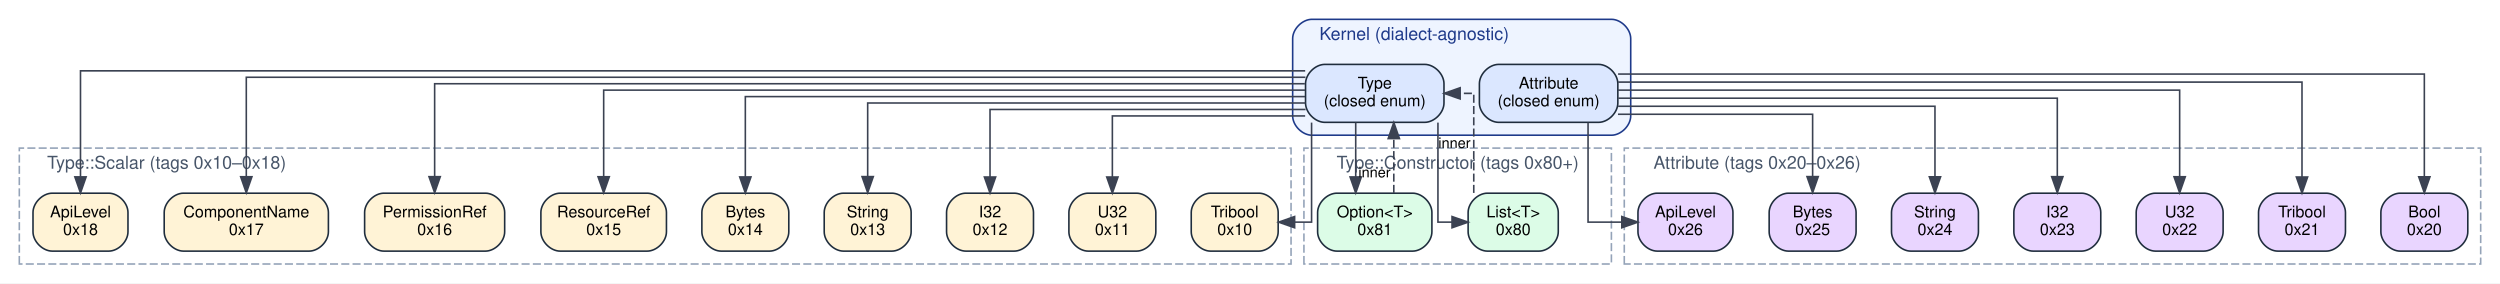
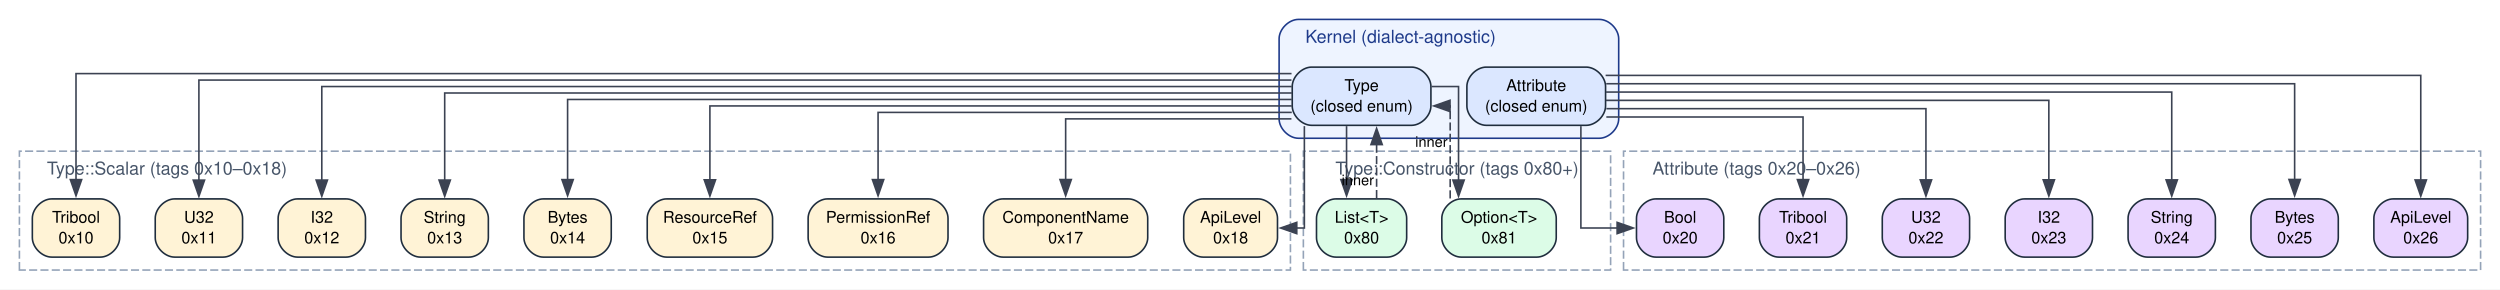
- <svg xmlns="http://www.w3.org/2000/svg" width="1553pt" height="176pt" viewBox="0.00 0.00 1553.00 176.00">
-   <g id="graph0" class="graph" transform="scale(1 1) rotate(0) translate(4 172)">
-     <polygon fill="white" stroke="transparent" points="-4,4 -4,-172 1549,-172 1549,4 -4,4" />
+ <svg xmlns="http://www.w3.org/2000/svg" width="1546pt" height="179pt" viewBox="0.00 0.00 1546.00 179.00">
+   <g id="graph0" class="graph" transform="scale(1 1) rotate(0) translate(4 175)">
+     <polygon fill="white" stroke="none" points="-4,4 -4,-175 1542,-175 1542,4 -4,4" />
    <g id="clust1" class="cluster">
-       <path fill="#eef4ff" stroke="#1e3a8a" d="M811,-88C811,-88 997,-88 997,-88 1003,-88 1009,-94 1009,-100 1009,-100 1009,-148 1009,-148 1009,-154 1003,-160 997,-160 997,-160 811,-160 811,-160 805,-160 799,-154 799,-148 799,-148 799,-100 799,-100 799,-94 805,-88 811,-88" />
-       <text text-anchor="middle" x="874.5" y="-147.2" font-family="Helvetica,sans-Serif" font-size="11.00" fill="#1e3a8a">Kernel (dialect-agnostic)</text>
+       <path fill="#eef4ff" stroke="#1e3a8a" d="M799,-89.5C799,-89.5 985,-89.5 985,-89.5 991,-89.5 997,-95.5 997,-101.5 997,-101.5 997,-151 997,-151 997,-157 991,-163 985,-163 985,-163 799,-163 799,-163 793,-163 787,-157 787,-151 787,-151 787,-101.5 787,-101.5 787,-95.5 793,-89.5 799,-89.5" />
+       <text text-anchor="middle" x="862.12" y="-148.55" font-family="Helvetica,sans-Serif" font-size="11.00" fill="#1e3a8a">Kernel (dialect-agnostic)</text>
    </g>
    <g id="clust2" class="cluster">
-       <polygon fill="white" stroke="#94a3b8" stroke-dasharray="5,2" points="8,-8 8,-80 798,-80 798,-8 8,-8" />
-       <text text-anchor="middle" x="99.5" y="-67.2" font-family="Helvetica,sans-Serif" font-size="11.00" fill="#475569">Type::Scalar (tags 0x10–0x18)</text>
+       <polygon fill="white" stroke="#94a3b8" stroke-dasharray="5,2" points="8,-8 8,-81.5 794,-81.5 794,-8 8,-8" />
+       <text text-anchor="middle" x="99.25" y="-67.05" font-family="Helvetica,sans-Serif" font-size="11.00" fill="#475569">Type::Scalar (tags 0x10–0x18)</text>
    </g>
    <g id="clust3" class="cluster">
-       <polygon fill="white" stroke="#94a3b8" stroke-dasharray="5,2" points="806,-8 806,-80 997,-80 997,-8 806,-8" />
-       <text text-anchor="middle" x="901.5" y="-67.2" font-family="Helvetica,sans-Serif" font-size="11.00" fill="#475569">Type::Constructor (tags 0x80+)</text>
+       <polygon fill="white" stroke="#94a3b8" stroke-dasharray="5,2" points="802,-8 802,-81.5 992,-81.5 992,-8 802,-8" />
+       <text text-anchor="middle" x="897" y="-67.05" font-family="Helvetica,sans-Serif" font-size="11.00" fill="#475569">Type::Constructor (tags 0x80+)</text>
    </g>
    <g id="clust4" class="cluster">
-       <polygon fill="white" stroke="#94a3b8" stroke-dasharray="5,2" points="1005,-8 1005,-80 1537,-80 1537,-8 1005,-8" />
-       <text text-anchor="middle" x="1087.5" y="-67.2" font-family="Helvetica,sans-Serif" font-size="11.00" fill="#475569">Attribute (tags 0x20–0x26)</text>
+       <polygon fill="white" stroke="#94a3b8" stroke-dasharray="5,2" points="1000,-8 1000,-81.5 1530,-81.5 1530,-8 1000,-8" />
+       <text text-anchor="middle" x="1082.25" y="-67.05" font-family="Helvetica,sans-Serif" font-size="11.00" fill="#475569">Attribute (tags 0x20–0x26)</text>
    </g>
    <g id="node1" class="node">
-       <path fill="#dbe7ff" stroke="#1f2d3d" d="M881,-132C881,-132 819,-132 819,-132 813,-132 807,-126 807,-120 807,-120 807,-108 807,-108 807,-102 813,-96 819,-96 819,-96 881,-96 881,-96 887,-96 893,-102 893,-108 893,-108 893,-120 893,-120 893,-126 887,-132 881,-132" />
-       <text text-anchor="middle" x="850" y="-117" font-family="Helvetica,sans-Serif" font-size="10.00">Type</text>
-       <text text-anchor="middle" x="850" y="-106" font-family="Helvetica,sans-Serif" font-size="10.00">(closed enum)</text>
+       <path fill="#dbe7ff" stroke="#1f2d3d" d="M868.88,-133.5C868.88,-133.5 807.12,-133.5 807.12,-133.5 801.12,-133.5 795.12,-127.5 795.12,-121.5 795.12,-121.5 795.12,-109.5 795.12,-109.5 795.12,-103.5 801.12,-97.5 807.12,-97.5 807.12,-97.5 868.88,-97.5 868.88,-97.5 874.88,-97.5 880.88,-103.5 880.88,-109.5 880.88,-109.5 880.88,-121.5 880.88,-121.5 880.88,-127.5 874.88,-133.5 868.88,-133.5" />
+       <text text-anchor="middle" x="838" y="-118.75" font-family="Helvetica,sans-Serif" font-size="10.00">Type</text>
+       <text text-anchor="middle" x="838" y="-106" font-family="Helvetica,sans-Serif" font-size="10.00">(closed enum)</text>
    </g>
    <g id="node3" class="node">
-       <path fill="#fff3d6" stroke="#1f2d3d" d="M778,-52C778,-52 748,-52 748,-52 742,-52 736,-46 736,-40 736,-40 736,-28 736,-28 736,-22 742,-16 748,-16 748,-16 778,-16 778,-16 784,-16 790,-22 790,-28 790,-28 790,-40 790,-40 790,-46 784,-52 778,-52" />
-       <text text-anchor="middle" x="763" y="-37" font-family="Helvetica,sans-Serif" font-size="10.00">Tribool</text>
-       <text text-anchor="middle" x="763" y="-26" font-family="Helvetica,sans-Serif" font-size="10.00">0x10</text>
+       <path fill="#fff3d6" stroke="#1f2d3d" d="M58,-52C58,-52 28,-52 28,-52 22,-52 16,-46 16,-40 16,-40 16,-28 16,-28 16,-22 22,-16 28,-16 28,-16 58,-16 58,-16 64,-16 70,-22 70,-28 70,-28 70,-40 70,-40 70,-46 64,-52 58,-52" />
+       <text text-anchor="middle" x="43" y="-37.25" font-family="Helvetica,sans-Serif" font-size="10.00">Tribool</text>
+       <text text-anchor="middle" x="43" y="-24.5" font-family="Helvetica,sans-Serif" font-size="10.00">0x10</text>
    </g>
    <g id="edge1" class="edge">
-       <path fill="none" stroke="#3b4252" d="M810.75,-95.85C810.75,-72.24 810.75,-34 810.75,-34 810.75,-34 800.22,-34 800.22,-34" />
-       <polygon fill="#3b4252" stroke="#3b4252" points="800.22,-30.5 790.22,-34 800.22,-37.5 800.22,-30.5" />
+       <path fill="none" stroke="#3b4252" d="M794.69,-129.5C628.79,-129.5 43,-129.5 43,-129.5 43,-129.5 43,-63.93 43,-63.93" />
+       <polygon fill="#3b4252" stroke="#3b4252" points="46.5,-63.93 43,-53.93 39.5,-63.93 46.5,-63.93" />
    </g>
    <g id="node4" class="node">
-       <path fill="#fff3d6" stroke="#1f2d3d" d="M702,-52C702,-52 672,-52 672,-52 666,-52 660,-46 660,-40 660,-40 660,-28 660,-28 660,-22 666,-16 672,-16 672,-16 702,-16 702,-16 708,-16 714,-22 714,-28 714,-28 714,-40 714,-40 714,-46 708,-52 702,-52" />
-       <text text-anchor="middle" x="687" y="-37" font-family="Helvetica,sans-Serif" font-size="10.00">U32</text>
-       <text text-anchor="middle" x="687" y="-26" font-family="Helvetica,sans-Serif" font-size="10.00">0x11</text>
+       <path fill="#fff3d6" stroke="#1f2d3d" d="M134,-52C134,-52 104,-52 104,-52 98,-52 92,-46 92,-40 92,-40 92,-28 92,-28 92,-22 98,-16 104,-16 104,-16 134,-16 134,-16 140,-16 146,-22 146,-28 146,-28 146,-40 146,-40 146,-46 140,-52 134,-52" />
+       <text text-anchor="middle" x="119" y="-37.25" font-family="Helvetica,sans-Serif" font-size="10.00">U32</text>
+       <text text-anchor="middle" x="119" y="-24.5" font-family="Helvetica,sans-Serif" font-size="10.00">0x11</text>
    </g>
    <g id="edge2" class="edge">
-       <path fill="none" stroke="#3b4252" d="M806.75,-100C758.46,-100 687,-100 687,-100 687,-100 687,-62.03 687,-62.03" />
-       <polygon fill="#3b4252" stroke="#3b4252" points="690.5,-62.03 687,-52.03 683.5,-62.03 690.5,-62.03" />
+       <path fill="none" stroke="#3b4252" d="M794.64,-125.5C639.19,-125.5 119,-125.5 119,-125.5 119,-125.5 119,-63.59 119,-63.59" />
+       <polygon fill="#3b4252" stroke="#3b4252" points="122.5,-63.59 119,-53.59 115.5,-63.59 122.5,-63.59" />
    </g>
    <g id="node5" class="node">
-       <path fill="#fff3d6" stroke="#1f2d3d" d="M626,-52C626,-52 596,-52 596,-52 590,-52 584,-46 584,-40 584,-40 584,-28 584,-28 584,-22 590,-16 596,-16 596,-16 626,-16 626,-16 632,-16 638,-22 638,-28 638,-28 638,-40 638,-40 638,-46 632,-52 626,-52" />
-       <text text-anchor="middle" x="611" y="-37" font-family="Helvetica,sans-Serif" font-size="10.00">I32</text>
-       <text text-anchor="middle" x="611" y="-26" font-family="Helvetica,sans-Serif" font-size="10.00">0x12</text>
+       <path fill="#fff3d6" stroke="#1f2d3d" d="M210,-52C210,-52 180,-52 180,-52 174,-52 168,-46 168,-40 168,-40 168,-28 168,-28 168,-22 174,-16 180,-16 180,-16 210,-16 210,-16 216,-16 222,-22 222,-28 222,-28 222,-40 222,-40 222,-46 216,-52 210,-52" />
+       <text text-anchor="middle" x="195" y="-37.25" font-family="Helvetica,sans-Serif" font-size="10.00">I32</text>
+       <text text-anchor="middle" x="195" y="-24.5" font-family="Helvetica,sans-Serif" font-size="10.00">0x12</text>
    </g>
    <g id="edge3" class="edge">
-       <path fill="none" stroke="#3b4252" d="M807,-104C738.19,-104 611,-104 611,-104 611,-104 611,-62.03 611,-62.03" />
-       <polygon fill="#3b4252" stroke="#3b4252" points="614.5,-62.03 611,-52.03 607.5,-62.03 614.5,-62.03" />
+       <path fill="none" stroke="#3b4252" d="M794.81,-121.5C650.64,-121.5 195,-121.5 195,-121.5 195,-121.5 195,-63.64 195,-63.64" />
+       <polygon fill="#3b4252" stroke="#3b4252" points="198.5,-63.64 195,-53.64 191.5,-63.64 198.5,-63.64" />
    </g>
    <g id="node6" class="node">
-       <path fill="#fff3d6" stroke="#1f2d3d" d="M550,-52C550,-52 520,-52 520,-52 514,-52 508,-46 508,-40 508,-40 508,-28 508,-28 508,-22 514,-16 520,-16 520,-16 550,-16 550,-16 556,-16 562,-22 562,-28 562,-28 562,-40 562,-40 562,-46 556,-52 550,-52" />
-       <text text-anchor="middle" x="535" y="-37" font-family="Helvetica,sans-Serif" font-size="10.00">String</text>
-       <text text-anchor="middle" x="535" y="-26" font-family="Helvetica,sans-Serif" font-size="10.00">0x13</text>
+       <path fill="#fff3d6" stroke="#1f2d3d" d="M286,-52C286,-52 256,-52 256,-52 250,-52 244,-46 244,-40 244,-40 244,-28 244,-28 244,-22 250,-16 256,-16 256,-16 286,-16 286,-16 292,-16 298,-22 298,-28 298,-28 298,-40 298,-40 298,-46 292,-52 286,-52" />
+       <text text-anchor="middle" x="271" y="-37.25" font-family="Helvetica,sans-Serif" font-size="10.00">String</text>
+       <text text-anchor="middle" x="271" y="-24.5" font-family="Helvetica,sans-Serif" font-size="10.00">0x13</text>
    </g>
    <g id="edge4" class="edge">
-       <path fill="none" stroke="#3b4252" d="M806.86,-108C720.59,-108 535,-108 535,-108 535,-108 535,-62.29 535,-62.29" />
-       <polygon fill="#3b4252" stroke="#3b4252" points="538.5,-62.29 535,-52.29 531.5,-62.29 538.5,-62.29" />
+       <path fill="none" stroke="#3b4252" d="M794.92,-117.5C662.6,-117.5 271,-117.5 271,-117.5 271,-117.5 271,-63.63 271,-63.63" />
+       <polygon fill="#3b4252" stroke="#3b4252" points="274.5,-63.63 271,-53.63 267.5,-63.63 274.5,-63.63" />
    </g>
    <g id="node7" class="node">
-       <path fill="#fff3d6" stroke="#1f2d3d" d="M474,-52C474,-52 444,-52 444,-52 438,-52 432,-46 432,-40 432,-40 432,-28 432,-28 432,-22 438,-16 444,-16 444,-16 474,-16 474,-16 480,-16 486,-22 486,-28 486,-28 486,-40 486,-40 486,-46 480,-52 474,-52" />
-       <text text-anchor="middle" x="459" y="-37" font-family="Helvetica,sans-Serif" font-size="10.00">Bytes</text>
-       <text text-anchor="middle" x="459" y="-26" font-family="Helvetica,sans-Serif" font-size="10.00">0x14</text>
+       <path fill="#fff3d6" stroke="#1f2d3d" d="M362,-52C362,-52 332,-52 332,-52 326,-52 320,-46 320,-40 320,-40 320,-28 320,-28 320,-22 326,-16 332,-16 332,-16 362,-16 362,-16 368,-16 374,-22 374,-28 374,-28 374,-40 374,-40 374,-46 368,-52 362,-52" />
+       <text text-anchor="middle" x="347" y="-37.25" font-family="Helvetica,sans-Serif" font-size="10.00">Bytes</text>
+       <text text-anchor="middle" x="347" y="-24.5" font-family="Helvetica,sans-Serif" font-size="10.00">0x14</text>
    </g>
    <g id="edge5" class="edge">
-       <path fill="none" stroke="#3b4252" d="M806.66,-112C704.86,-112 459,-112 459,-112 459,-112 459,-62.09 459,-62.09" />
-       <polygon fill="#3b4252" stroke="#3b4252" points="462.5,-62.09 459,-52.09 455.5,-62.09 462.5,-62.09" />
+       <path fill="none" stroke="#3b4252" d="M794.86,-113.5C675.04,-113.5 347,-113.5 347,-113.5 347,-113.5 347,-63.95 347,-63.95" />
+       <polygon fill="#3b4252" stroke="#3b4252" points="350.5,-63.95 347,-53.95 343.5,-63.95 350.5,-63.95" />
    </g>
    <g id="node8" class="node">
-       <path fill="#fff3d6" stroke="#1f2d3d" d="M398,-52C398,-52 344,-52 344,-52 338,-52 332,-46 332,-40 332,-40 332,-28 332,-28 332,-22 338,-16 344,-16 344,-16 398,-16 398,-16 404,-16 410,-22 410,-28 410,-28 410,-40 410,-40 410,-46 404,-52 398,-52" />
-       <text text-anchor="middle" x="371" y="-37" font-family="Helvetica,sans-Serif" font-size="10.00">ResourceRef</text>
-       <text text-anchor="middle" x="371" y="-26" font-family="Helvetica,sans-Serif" font-size="10.00">0x15</text>
+       <path fill="#fff3d6" stroke="#1f2d3d" d="M461.75,-52C461.75,-52 408.25,-52 408.25,-52 402.25,-52 396.25,-46 396.25,-40 396.25,-40 396.25,-28 396.25,-28 396.25,-22 402.25,-16 408.25,-16 408.25,-16 461.75,-16 461.75,-16 467.75,-16 473.75,-22 473.75,-28 473.75,-28 473.75,-40 473.75,-40 473.75,-46 467.75,-52 461.75,-52" />
+       <text text-anchor="middle" x="435" y="-37.25" font-family="Helvetica,sans-Serif" font-size="10.00">ResourceRef</text>
+       <text text-anchor="middle" x="435" y="-24.5" font-family="Helvetica,sans-Serif" font-size="10.00">0x15</text>
    </g>
    <g id="edge6" class="edge">
-       <path fill="none" stroke="#3b4252" d="M806.65,-116C688.74,-116 371,-116 371,-116 371,-116 371,-62.2 371,-62.2" />
-       <polygon fill="#3b4252" stroke="#3b4252" points="374.5,-62.2 371,-52.2 367.5,-62.2 374.5,-62.2" />
+       <path fill="none" stroke="#3b4252" d="M794.87,-109.5C690.91,-109.5 435,-109.5 435,-109.5 435,-109.5 435,-63.79 435,-63.79" />
+       <polygon fill="#3b4252" stroke="#3b4252" points="438.5,-63.79 435,-53.79 431.5,-63.79 438.5,-63.79" />
    </g>
    <g id="node9" class="node">
-       <path fill="#fff3d6" stroke="#1f2d3d" d="M297.5,-52C297.5,-52 234.5,-52 234.5,-52 228.5,-52 222.5,-46 222.5,-40 222.5,-40 222.5,-28 222.5,-28 222.5,-22 228.5,-16 234.5,-16 234.5,-16 297.5,-16 297.5,-16 303.5,-16 309.5,-22 309.5,-28 309.5,-28 309.5,-40 309.5,-40 309.5,-46 303.5,-52 297.5,-52" />
-       <text text-anchor="middle" x="266" y="-37" font-family="Helvetica,sans-Serif" font-size="10.00">PermissionRef</text>
-       <text text-anchor="middle" x="266" y="-26" font-family="Helvetica,sans-Serif" font-size="10.00">0x16</text>
+       <path fill="#fff3d6" stroke="#1f2d3d" d="M570.25,-52C570.25,-52 507.75,-52 507.75,-52 501.75,-52 495.75,-46 495.75,-40 495.75,-40 495.75,-28 495.75,-28 495.75,-22 501.75,-16 507.75,-16 507.75,-16 570.25,-16 570.25,-16 576.25,-16 582.25,-22 582.25,-28 582.25,-28 582.25,-40 582.25,-40 582.25,-46 576.25,-52 570.25,-52" />
+       <text text-anchor="middle" x="539" y="-37.25" font-family="Helvetica,sans-Serif" font-size="10.00">PermissionRef</text>
+       <text text-anchor="middle" x="539" y="-24.5" font-family="Helvetica,sans-Serif" font-size="10.00">0x16</text>
    </g>
    <g id="edge7" class="edge">
-       <path fill="none" stroke="#3b4252" d="M806.58,-120C671.24,-120 266,-120 266,-120 266,-120 266,-62.24 266,-62.24" />
-       <polygon fill="#3b4252" stroke="#3b4252" points="269.5,-62.24 266,-52.24 262.5,-62.24 269.5,-62.24" />
+       <path fill="none" stroke="#3b4252" d="M794.84,-105.5C712.04,-105.5 539,-105.5 539,-105.5 539,-105.5 539,-63.93 539,-63.93" />
+       <polygon fill="#3b4252" stroke="#3b4252" points="542.5,-63.93 539,-53.93 535.5,-63.93 542.5,-63.93" />
    </g>
    <g id="node10" class="node">
-       <path fill="#fff3d6" stroke="#1f2d3d" d="M188,-52C188,-52 110,-52 110,-52 104,-52 98,-46 98,-40 98,-40 98,-28 98,-28 98,-22 104,-16 110,-16 110,-16 188,-16 188,-16 194,-16 200,-22 200,-28 200,-28 200,-40 200,-40 200,-46 194,-52 188,-52" />
-       <text text-anchor="middle" x="149" y="-37" font-family="Helvetica,sans-Serif" font-size="10.00">ComponentName</text>
-       <text text-anchor="middle" x="149" y="-26" font-family="Helvetica,sans-Serif" font-size="10.00">0x17</text>
+       <path fill="#fff3d6" stroke="#1f2d3d" d="M693.75,-52C693.75,-52 616.25,-52 616.25,-52 610.25,-52 604.25,-46 604.25,-40 604.25,-40 604.25,-28 604.25,-28 604.25,-22 610.25,-16 616.25,-16 616.25,-16 693.75,-16 693.75,-16 699.75,-16 705.75,-22 705.75,-28 705.75,-28 705.75,-40 705.75,-40 705.75,-46 699.75,-52 693.75,-52" />
+       <text text-anchor="middle" x="655" y="-37.25" font-family="Helvetica,sans-Serif" font-size="10.00">ComponentName</text>
+       <text text-anchor="middle" x="655" y="-24.5" font-family="Helvetica,sans-Serif" font-size="10.00">0x17</text>
    </g>
    <g id="edge8" class="edge">
-       <path fill="none" stroke="#3b4252" d="M806.94,-124C654.43,-124 149,-124 149,-124 149,-124 149,-62.21 149,-62.21" />
-       <polygon fill="#3b4252" stroke="#3b4252" points="152.5,-62.21 149,-52.21 145.5,-62.21 152.5,-62.21" />
+       <path fill="none" stroke="#3b4252" d="M794.63,-101.5C740.52,-101.5 655,-101.5 655,-101.5 655,-101.5 655,-63.96 655,-63.96" />
+       <polygon fill="#3b4252" stroke="#3b4252" points="658.5,-63.96 655,-53.96 651.5,-63.96 658.5,-63.96" />
    </g>
    <g id="node11" class="node">
-       <path fill="#fff3d6" stroke="#1f2d3d" d="M63.5,-52C63.5,-52 28.5,-52 28.5,-52 22.5,-52 16.5,-46 16.5,-40 16.5,-40 16.5,-28 16.5,-28 16.5,-22 22.5,-16 28.5,-16 28.5,-16 63.5,-16 63.5,-16 69.5,-16 75.5,-22 75.5,-28 75.5,-28 75.5,-40 75.5,-40 75.5,-46 69.5,-52 63.5,-52" />
-       <text text-anchor="middle" x="46" y="-37" font-family="Helvetica,sans-Serif" font-size="10.00">ApiLevel</text>
-       <text text-anchor="middle" x="46" y="-26" font-family="Helvetica,sans-Serif" font-size="10.00">0x18</text>
+       <path fill="#fff3d6" stroke="#1f2d3d" d="M774,-52C774,-52 740,-52 740,-52 734,-52 728,-46 728,-40 728,-40 728,-28 728,-28 728,-22 734,-16 740,-16 740,-16 774,-16 774,-16 780,-16 786,-22 786,-28 786,-28 786,-40 786,-40 786,-46 780,-52 774,-52" />
+       <text text-anchor="middle" x="757" y="-37.25" font-family="Helvetica,sans-Serif" font-size="10.00">ApiLevel</text>
+       <text text-anchor="middle" x="757" y="-24.5" font-family="Helvetica,sans-Serif" font-size="10.00">0x18</text>
    </g>
    <g id="edge9" class="edge">
-       <path fill="none" stroke="#3b4252" d="M806.77,-128C639.77,-128 46,-128 46,-128 46,-128 46,-62.12 46,-62.12" />
-       <polygon fill="#3b4252" stroke="#3b4252" points="49.5,-62.12 46,-52.12 42.5,-62.12 49.5,-62.12" />
+       <path fill="none" stroke="#3b4252" d="M802.62,-97.01C802.62,-72.96 802.62,-34 802.62,-34 802.62,-34 797.92,-34 797.92,-34" />
+       <polygon fill="#3b4252" stroke="#3b4252" points="797.92,-30.5 787.92,-34 797.92,-37.5 797.92,-30.5" />
    </g>
    <g id="node12" class="node">
-       <path fill="#dcfce7" stroke="#1f2d3d" d="M952,-52C952,-52 920,-52 920,-52 914,-52 908,-46 908,-40 908,-40 908,-28 908,-28 908,-22 914,-16 920,-16 920,-16 952,-16 952,-16 958,-16 964,-22 964,-28 964,-28 964,-40 964,-40 964,-46 958,-52 952,-52" />
-       <text text-anchor="middle" x="936" y="-37" font-family="Helvetica,sans-Serif" font-size="10.00">List&lt;T&gt;</text>
-       <text text-anchor="middle" x="936" y="-26" font-family="Helvetica,sans-Serif" font-size="10.00">0x80</text>
+       <path fill="#dcfce7" stroke="#1f2d3d" d="M853.88,-52C853.88,-52 822.12,-52 822.12,-52 816.12,-52 810.12,-46 810.12,-40 810.12,-40 810.12,-28 810.12,-28 810.12,-22 816.12,-16 822.12,-16 822.12,-16 853.88,-16 853.88,-16 859.88,-16 865.88,-22 865.88,-28 865.88,-28 865.88,-40 865.88,-40 865.88,-46 859.88,-52 853.88,-52" />
+       <text text-anchor="middle" x="838" y="-37.25" font-family="Helvetica,sans-Serif" font-size="10.00">List&lt;T&gt;</text>
+       <text text-anchor="middle" x="838" y="-24.5" font-family="Helvetica,sans-Serif" font-size="10.00">0x80</text>
    </g>
    <g id="edge10" class="edge">
-       <path fill="none" stroke="#3b4252" d="M889.25,-95.85C889.25,-72.24 889.25,-34 889.25,-34 889.25,-34 898,-34 898,-34" />
-       <polygon fill="#3b4252" stroke="#3b4252" points="898,-37.5 908,-34 898,-30.5 898,-37.5" />
+       <path fill="none" stroke="#3b4252" d="M828.71,-97.01C828.71,-97.01 828.71,-63.93 828.71,-63.93" />
+       <polygon fill="#3b4252" stroke="#3b4252" points="832.21,-63.93 828.71,-53.93 825.21,-63.93 832.21,-63.93" />
    </g>
    <g id="node13" class="node">
-       <path fill="#dcfce7" stroke="#1f2d3d" d="M873.5,-52C873.5,-52 826.5,-52 826.5,-52 820.5,-52 814.5,-46 814.5,-40 814.5,-40 814.5,-28 814.5,-28 814.5,-22 820.5,-16 826.5,-16 826.5,-16 873.5,-16 873.5,-16 879.5,-16 885.5,-22 885.5,-28 885.5,-28 885.5,-40 885.5,-40 885.5,-46 879.5,-52 873.5,-52" />
-       <text text-anchor="middle" x="850" y="-37" font-family="Helvetica,sans-Serif" font-size="10.00">Option&lt;T&gt;</text>
-       <text text-anchor="middle" x="850" y="-26" font-family="Helvetica,sans-Serif" font-size="10.00">0x81</text>
+       <path fill="#dcfce7" stroke="#1f2d3d" d="M946.38,-52C946.38,-52 899.62,-52 899.62,-52 893.62,-52 887.62,-46 887.62,-40 887.62,-40 887.62,-28 887.62,-28 887.62,-22 893.62,-16 899.62,-16 899.62,-16 946.38,-16 946.38,-16 952.38,-16 958.38,-22 958.38,-28 958.38,-28 958.38,-40 958.38,-40 958.38,-46 952.38,-52 946.38,-52" />
+       <text text-anchor="middle" x="923" y="-37.25" font-family="Helvetica,sans-Serif" font-size="10.00">Option&lt;T&gt;</text>
+       <text text-anchor="middle" x="923" y="-24.5" font-family="Helvetica,sans-Serif" font-size="10.00">0x81</text>
    </g>
    <g id="edge11" class="edge">
-       <path fill="none" stroke="#3b4252" d="M838.17,-95.85C838.17,-95.85 838.17,-62.08 838.17,-62.08" />
-       <polygon fill="#3b4252" stroke="#3b4252" points="841.67,-62.08 838.17,-52.08 834.67,-62.08 841.67,-62.08" />
+       <path fill="none" stroke="#3b4252" d="M881.26,-121.5C890.71,-121.5 897.96,-121.5 897.96,-121.5 897.96,-121.5 897.96,-63.64 897.96,-63.64" />
+       <polygon fill="#3b4252" stroke="#3b4252" points="901.46,-63.64 897.96,-53.64 894.46,-63.64 901.46,-63.64" />
    </g>
    <g id="node2" class="node">
-       <path fill="#dbe7ff" stroke="#1f2d3d" d="M989,-132C989,-132 927,-132 927,-132 921,-132 915,-126 915,-120 915,-120 915,-108 915,-108 915,-102 921,-96 927,-96 927,-96 989,-96 989,-96 995,-96 1001,-102 1001,-108 1001,-108 1001,-120 1001,-120 1001,-126 995,-132 989,-132" />
-       <text text-anchor="middle" x="958" y="-117" font-family="Helvetica,sans-Serif" font-size="10.00">Attribute</text>
-       <text text-anchor="middle" x="958" y="-106" font-family="Helvetica,sans-Serif" font-size="10.00">(closed enum)</text>
+       <path fill="#dbe7ff" stroke="#1f2d3d" d="M976.88,-133.5C976.88,-133.5 915.12,-133.5 915.12,-133.5 909.12,-133.5 903.12,-127.5 903.12,-121.5 903.12,-121.5 903.12,-109.5 903.12,-109.5 903.12,-103.5 909.12,-97.5 915.12,-97.5 915.12,-97.5 976.88,-97.5 976.88,-97.5 982.88,-97.5 988.88,-103.5 988.88,-109.5 988.88,-109.5 988.88,-121.5 988.88,-121.5 988.88,-127.5 982.88,-133.5 976.88,-133.5" />
+       <text text-anchor="middle" x="946" y="-118.75" font-family="Helvetica,sans-Serif" font-size="10.00">Attribute</text>
+       <text text-anchor="middle" x="946" y="-106" font-family="Helvetica,sans-Serif" font-size="10.00">(closed enum)</text>
    </g>
    <g id="node14" class="node">
-       <path fill="#e9d5ff" stroke="#1f2d3d" d="M1517,-52C1517,-52 1487,-52 1487,-52 1481,-52 1475,-46 1475,-40 1475,-40 1475,-28 1475,-28 1475,-22 1481,-16 1487,-16 1487,-16 1517,-16 1517,-16 1523,-16 1529,-22 1529,-28 1529,-28 1529,-40 1529,-40 1529,-46 1523,-52 1517,-52" />
-       <text text-anchor="middle" x="1502" y="-37" font-family="Helvetica,sans-Serif" font-size="10.00">Bool</text>
-       <text text-anchor="middle" x="1502" y="-26" font-family="Helvetica,sans-Serif" font-size="10.00">0x20</text>
+       <path fill="#e9d5ff" stroke="#1f2d3d" d="M1050,-52C1050,-52 1020,-52 1020,-52 1014,-52 1008,-46 1008,-40 1008,-40 1008,-28 1008,-28 1008,-22 1014,-16 1020,-16 1020,-16 1050,-16 1050,-16 1056,-16 1062,-22 1062,-28 1062,-28 1062,-40 1062,-40 1062,-46 1056,-52 1050,-52" />
+       <text text-anchor="middle" x="1035" y="-37.25" font-family="Helvetica,sans-Serif" font-size="10.00">Bool</text>
+       <text text-anchor="middle" x="1035" y="-24.5" font-family="Helvetica,sans-Serif" font-size="10.00">0x20</text>
    </g>
    <g id="edge14" class="edge">
-       <path fill="none" stroke="#3b4252" d="M1001.14,-126C1129.81,-126 1502,-126 1502,-126 1502,-126 1502,-62.18 1502,-62.18" />
-       <polygon fill="#3b4252" stroke="#3b4252" points="1505.5,-62.18 1502,-52.18 1498.5,-62.18 1505.5,-62.18" />
+       <path fill="none" stroke="#3b4252" d="M973.62,-97.01C973.62,-72.96 973.62,-34 973.62,-34 973.62,-34 996.03,-34 996.03,-34" />
+       <polygon fill="#3b4252" stroke="#3b4252" points="996.03,-37.5 1006.03,-34 996.03,-30.5 996.03,-37.5" />
    </g>
    <g id="node15" class="node">
-       <path fill="#e9d5ff" stroke="#1f2d3d" d="M1441,-52C1441,-52 1411,-52 1411,-52 1405,-52 1399,-46 1399,-40 1399,-40 1399,-28 1399,-28 1399,-22 1405,-16 1411,-16 1411,-16 1441,-16 1441,-16 1447,-16 1453,-22 1453,-28 1453,-28 1453,-40 1453,-40 1453,-46 1447,-52 1441,-52" />
-       <text text-anchor="middle" x="1426" y="-37" font-family="Helvetica,sans-Serif" font-size="10.00">Tribool</text>
-       <text text-anchor="middle" x="1426" y="-26" font-family="Helvetica,sans-Serif" font-size="10.00">0x21</text>
+       <path fill="#e9d5ff" stroke="#1f2d3d" d="M1126,-52C1126,-52 1096,-52 1096,-52 1090,-52 1084,-46 1084,-40 1084,-40 1084,-28 1084,-28 1084,-22 1090,-16 1096,-16 1096,-16 1126,-16 1126,-16 1132,-16 1138,-22 1138,-28 1138,-28 1138,-40 1138,-40 1138,-46 1132,-52 1126,-52" />
+       <text text-anchor="middle" x="1111" y="-37.25" font-family="Helvetica,sans-Serif" font-size="10.00">Tribool</text>
+       <text text-anchor="middle" x="1111" y="-24.5" font-family="Helvetica,sans-Serif" font-size="10.00">0x21</text>
    </g>
    <g id="edge15" class="edge">
-       <path fill="none" stroke="#3b4252" d="M1001.19,-121C1117.05,-121 1426,-121 1426,-121 1426,-121 1426,-62.03 1426,-62.03" />
-       <polygon fill="#3b4252" stroke="#3b4252" points="1429.5,-62.03 1426,-52.03 1422.5,-62.03 1429.5,-62.03" />
+       <path fill="none" stroke="#3b4252" d="M989.35,-102.64C1038.24,-102.64 1111,-102.64 1111,-102.64 1111,-102.64 1111,-63.91 1111,-63.91" />
+       <polygon fill="#3b4252" stroke="#3b4252" points="1114.5,-63.91 1111,-53.91 1107.5,-63.91 1114.5,-63.91" />
    </g>
    <g id="node16" class="node">
-       <path fill="#e9d5ff" stroke="#1f2d3d" d="M1365,-52C1365,-52 1335,-52 1335,-52 1329,-52 1323,-46 1323,-40 1323,-40 1323,-28 1323,-28 1323,-22 1329,-16 1335,-16 1335,-16 1365,-16 1365,-16 1371,-16 1377,-22 1377,-28 1377,-28 1377,-40 1377,-40 1377,-46 1371,-52 1365,-52" />
-       <text text-anchor="middle" x="1350" y="-37" font-family="Helvetica,sans-Serif" font-size="10.00">U32</text>
-       <text text-anchor="middle" x="1350" y="-26" font-family="Helvetica,sans-Serif" font-size="10.00">0x22</text>
+       <path fill="#e9d5ff" stroke="#1f2d3d" d="M1202,-52C1202,-52 1172,-52 1172,-52 1166,-52 1160,-46 1160,-40 1160,-40 1160,-28 1160,-28 1160,-22 1166,-16 1172,-16 1172,-16 1202,-16 1202,-16 1208,-16 1214,-22 1214,-28 1214,-28 1214,-40 1214,-40 1214,-46 1208,-52 1202,-52" />
+       <text text-anchor="middle" x="1187" y="-37.25" font-family="Helvetica,sans-Serif" font-size="10.00">U32</text>
+       <text text-anchor="middle" x="1187" y="-24.5" font-family="Helvetica,sans-Serif" font-size="10.00">0x22</text>
    </g>
    <g id="edge16" class="edge">
-       <path fill="none" stroke="#3b4252" d="M1001.07,-116C1102.9,-116 1350,-116 1350,-116 1350,-116 1350,-62.2 1350,-62.2" />
-       <polygon fill="#3b4252" stroke="#3b4252" points="1353.5,-62.2 1350,-52.2 1346.5,-62.2 1353.5,-62.2" />
+       <path fill="none" stroke="#3b4252" d="M989.36,-107.79C1058.75,-107.79 1187,-107.79 1187,-107.79 1187,-107.79 1187,-63.75 1187,-63.75" />
+       <polygon fill="#3b4252" stroke="#3b4252" points="1190.5,-63.75 1187,-53.75 1183.5,-63.75 1190.5,-63.75" />
    </g>
    <g id="node17" class="node">
-       <path fill="#e9d5ff" stroke="#1f2d3d" d="M1289,-52C1289,-52 1259,-52 1259,-52 1253,-52 1247,-46 1247,-40 1247,-40 1247,-28 1247,-28 1247,-22 1253,-16 1259,-16 1259,-16 1289,-16 1289,-16 1295,-16 1301,-22 1301,-28 1301,-28 1301,-40 1301,-40 1301,-46 1295,-52 1289,-52" />
-       <text text-anchor="middle" x="1274" y="-37" font-family="Helvetica,sans-Serif" font-size="10.00">I32</text>
-       <text text-anchor="middle" x="1274" y="-26" font-family="Helvetica,sans-Serif" font-size="10.00">0x23</text>
+       <path fill="#e9d5ff" stroke="#1f2d3d" d="M1278,-52C1278,-52 1248,-52 1248,-52 1242,-52 1236,-46 1236,-40 1236,-40 1236,-28 1236,-28 1236,-22 1242,-16 1248,-16 1248,-16 1278,-16 1278,-16 1284,-16 1290,-22 1290,-28 1290,-28 1290,-40 1290,-40 1290,-46 1284,-52 1278,-52" />
+       <text text-anchor="middle" x="1263" y="-37.25" font-family="Helvetica,sans-Serif" font-size="10.00">I32</text>
+       <text text-anchor="middle" x="1263" y="-24.5" font-family="Helvetica,sans-Serif" font-size="10.00">0x23</text>
    </g>
    <g id="edge17" class="edge">
-       <path fill="none" stroke="#3b4252" d="M1001.28,-111C1087.82,-111 1274,-111 1274,-111 1274,-111 1274,-62.25 1274,-62.25" />
-       <polygon fill="#3b4252" stroke="#3b4252" points="1277.5,-62.25 1274,-52.25 1270.5,-62.25 1277.5,-62.25" />
+       <path fill="none" stroke="#3b4252" d="M989.08,-112.93C1075.76,-112.93 1263,-112.93 1263,-112.93 1263,-112.93 1263,-63.82 1263,-63.82" />
+       <polygon fill="#3b4252" stroke="#3b4252" points="1266.5,-63.82 1263,-53.82 1259.5,-63.82 1266.5,-63.82" />
    </g>
    <g id="node18" class="node">
-       <path fill="#e9d5ff" stroke="#1f2d3d" d="M1213,-52C1213,-52 1183,-52 1183,-52 1177,-52 1171,-46 1171,-40 1171,-40 1171,-28 1171,-28 1171,-22 1177,-16 1183,-16 1183,-16 1213,-16 1213,-16 1219,-16 1225,-22 1225,-28 1225,-28 1225,-40 1225,-40 1225,-46 1219,-52 1213,-52" />
-       <text text-anchor="middle" x="1198" y="-37" font-family="Helvetica,sans-Serif" font-size="10.00">String</text>
-       <text text-anchor="middle" x="1198" y="-26" font-family="Helvetica,sans-Serif" font-size="10.00">0x24</text>
+       <path fill="#e9d5ff" stroke="#1f2d3d" d="M1354,-52C1354,-52 1324,-52 1324,-52 1318,-52 1312,-46 1312,-40 1312,-40 1312,-28 1312,-28 1312,-22 1318,-16 1324,-16 1324,-16 1354,-16 1354,-16 1360,-16 1366,-22 1366,-28 1366,-28 1366,-40 1366,-40 1366,-46 1360,-52 1354,-52" />
+       <text text-anchor="middle" x="1339" y="-37.25" font-family="Helvetica,sans-Serif" font-size="10.00">String</text>
+       <text text-anchor="middle" x="1339" y="-24.5" font-family="Helvetica,sans-Serif" font-size="10.00">0x24</text>
    </g>
    <g id="edge18" class="edge">
-       <path fill="none" stroke="#3b4252" d="M1001.18,-106C1070.28,-106 1198,-106 1198,-106 1198,-106 1198,-62.17 1198,-62.17" />
-       <polygon fill="#3b4252" stroke="#3b4252" points="1201.5,-62.17 1198,-52.17 1194.5,-62.17 1201.5,-62.17" />
+       <path fill="none" stroke="#3b4252" d="M989.18,-118.07C1091.27,-118.07 1339,-118.07 1339,-118.07 1339,-118.07 1339,-63.76 1339,-63.76" />
+       <polygon fill="#3b4252" stroke="#3b4252" points="1342.5,-63.76 1339,-53.76 1335.5,-63.76 1342.5,-63.76" />
    </g>
    <g id="node19" class="node">
-       <path fill="#e9d5ff" stroke="#1f2d3d" d="M1137,-52C1137,-52 1107,-52 1107,-52 1101,-52 1095,-46 1095,-40 1095,-40 1095,-28 1095,-28 1095,-22 1101,-16 1107,-16 1107,-16 1137,-16 1137,-16 1143,-16 1149,-22 1149,-28 1149,-28 1149,-40 1149,-40 1149,-46 1143,-52 1137,-52" />
-       <text text-anchor="middle" x="1122" y="-37" font-family="Helvetica,sans-Serif" font-size="10.00">Bytes</text>
-       <text text-anchor="middle" x="1122" y="-26" font-family="Helvetica,sans-Serif" font-size="10.00">0x25</text>
+       <path fill="#e9d5ff" stroke="#1f2d3d" d="M1430,-52C1430,-52 1400,-52 1400,-52 1394,-52 1388,-46 1388,-40 1388,-40 1388,-28 1388,-28 1388,-22 1394,-16 1400,-16 1400,-16 1430,-16 1430,-16 1436,-16 1442,-22 1442,-28 1442,-28 1442,-40 1442,-40 1442,-46 1436,-52 1430,-52" />
+       <text text-anchor="middle" x="1415" y="-37.25" font-family="Helvetica,sans-Serif" font-size="10.00">Bytes</text>
+       <text text-anchor="middle" x="1415" y="-24.5" font-family="Helvetica,sans-Serif" font-size="10.00">0x25</text>
    </g>
    <g id="edge19" class="edge">
-       <path fill="none" stroke="#3b4252" d="M1001.09,-101C1049.68,-101 1122,-101 1122,-101 1122,-101 1122,-62.31 1122,-62.31" />
-       <polygon fill="#3b4252" stroke="#3b4252" points="1125.5,-62.31 1122,-52.31 1118.5,-62.31 1125.5,-62.31" />
+       <path fill="none" stroke="#3b4252" d="M989.28,-123.21C1105.39,-123.21 1415,-123.21 1415,-123.21 1415,-123.21 1415,-64 1415,-64" />
+       <polygon fill="#3b4252" stroke="#3b4252" points="1418.5,-64 1415,-54 1411.5,-64 1418.5,-64" />
    </g>
    <g id="node20" class="node">
-       <path fill="#e9d5ff" stroke="#1f2d3d" d="M1060.5,-52C1060.5,-52 1025.5,-52 1025.5,-52 1019.5,-52 1013.5,-46 1013.5,-40 1013.5,-40 1013.5,-28 1013.5,-28 1013.5,-22 1019.5,-16 1025.5,-16 1025.5,-16 1060.5,-16 1060.5,-16 1066.5,-16 1072.5,-22 1072.5,-28 1072.5,-28 1072.5,-40 1072.5,-40 1072.5,-46 1066.5,-52 1060.5,-52" />
-       <text text-anchor="middle" x="1043" y="-37" font-family="Helvetica,sans-Serif" font-size="10.00">ApiLevel</text>
-       <text text-anchor="middle" x="1043" y="-26" font-family="Helvetica,sans-Serif" font-size="10.00">0x26</text>
+       <path fill="#e9d5ff" stroke="#1f2d3d" d="M1510,-52C1510,-52 1476,-52 1476,-52 1470,-52 1464,-46 1464,-40 1464,-40 1464,-28 1464,-28 1464,-22 1470,-16 1476,-16 1476,-16 1510,-16 1510,-16 1516,-16 1522,-22 1522,-28 1522,-28 1522,-40 1522,-40 1522,-46 1516,-52 1510,-52" />
+       <text text-anchor="middle" x="1493" y="-37.25" font-family="Helvetica,sans-Serif" font-size="10.00">ApiLevel</text>
+       <text text-anchor="middle" x="1493" y="-24.5" font-family="Helvetica,sans-Serif" font-size="10.00">0x26</text>
    </g>
    <g id="edge20" class="edge">
-       <path fill="none" stroke="#3b4252" d="M982.5,-95.85C982.5,-72.24 982.5,-34 982.5,-34 982.5,-34 1003.46,-34 1003.46,-34" />
-       <polygon fill="#3b4252" stroke="#3b4252" points="1003.46,-37.5 1013.46,-34 1003.46,-30.5 1003.46,-37.5" />
+       <path fill="none" stroke="#3b4252" d="M988.92,-128.36C1117.87,-128.36 1493,-128.36 1493,-128.36 1493,-128.36 1493,-63.71 1493,-63.71" />
+       <polygon fill="#3b4252" stroke="#3b4252" points="1496.5,-63.71 1493,-53.71 1489.5,-63.71 1496.5,-63.71" />
    </g>
    <g id="edge12" class="edge">
-       <path fill="none" stroke="#3b4252" stroke-dasharray="5,2" d="M911.5,-52.15C911.5,-75.76 911.5,-114 911.5,-114 911.5,-114 903.05,-114 903.05,-114" />
-       <polygon fill="#3b4252" stroke="#3b4252" points="903.05,-110.5 893.05,-114 903.05,-117.5 903.05,-110.5" />
-       <text text-anchor="middle" x="899.5" y="-80.1" font-family="Helvetica,sans-Serif" font-size="9.00">inner</text>
+       <path fill="none" stroke="#3b4252" stroke-dasharray="5,2" d="M847.29,-52.49C847.29,-52.49 847.29,-85.57 847.29,-85.57" />
+       <polygon fill="#3b4252" stroke="#3b4252" points="843.79,-85.57 847.29,-95.57 850.79,-85.57 843.79,-85.57" />
+       <text text-anchor="middle" x="835.67" y="-60.48" font-family="Helvetica,sans-Serif" font-size="9.00">inner</text>
    </g>
    <g id="edge13" class="edge">
-       <path fill="none" stroke="#3b4252" stroke-dasharray="5,2" d="M861.83,-52.15C861.83,-52.15 861.83,-85.92 861.83,-85.92" />
-       <polygon fill="#3b4252" stroke="#3b4252" points="858.33,-85.92 861.83,-95.92 865.33,-85.92 858.33,-85.92" />
-       <text text-anchor="middle" x="849.83" y="-61.84" font-family="Helvetica,sans-Serif" font-size="9.00">inner</text>
+       <path fill="none" stroke="#3b4252" stroke-dasharray="5,2" d="M892.79,-52.28C892.79,-74.62 892.79,-109.5 892.79,-109.5 892.79,-109.5 891.63,-109.5 891.63,-109.5" />
+       <polygon fill="#3b4252" stroke="#3b4252" points="892.69,-106 882.69,-109.5 892.69,-113 892.69,-106" />
+       <text text-anchor="middle" x="881.17" y="-84.17" font-family="Helvetica,sans-Serif" font-size="9.00">inner</text>
    </g>
  </g>
</svg>
